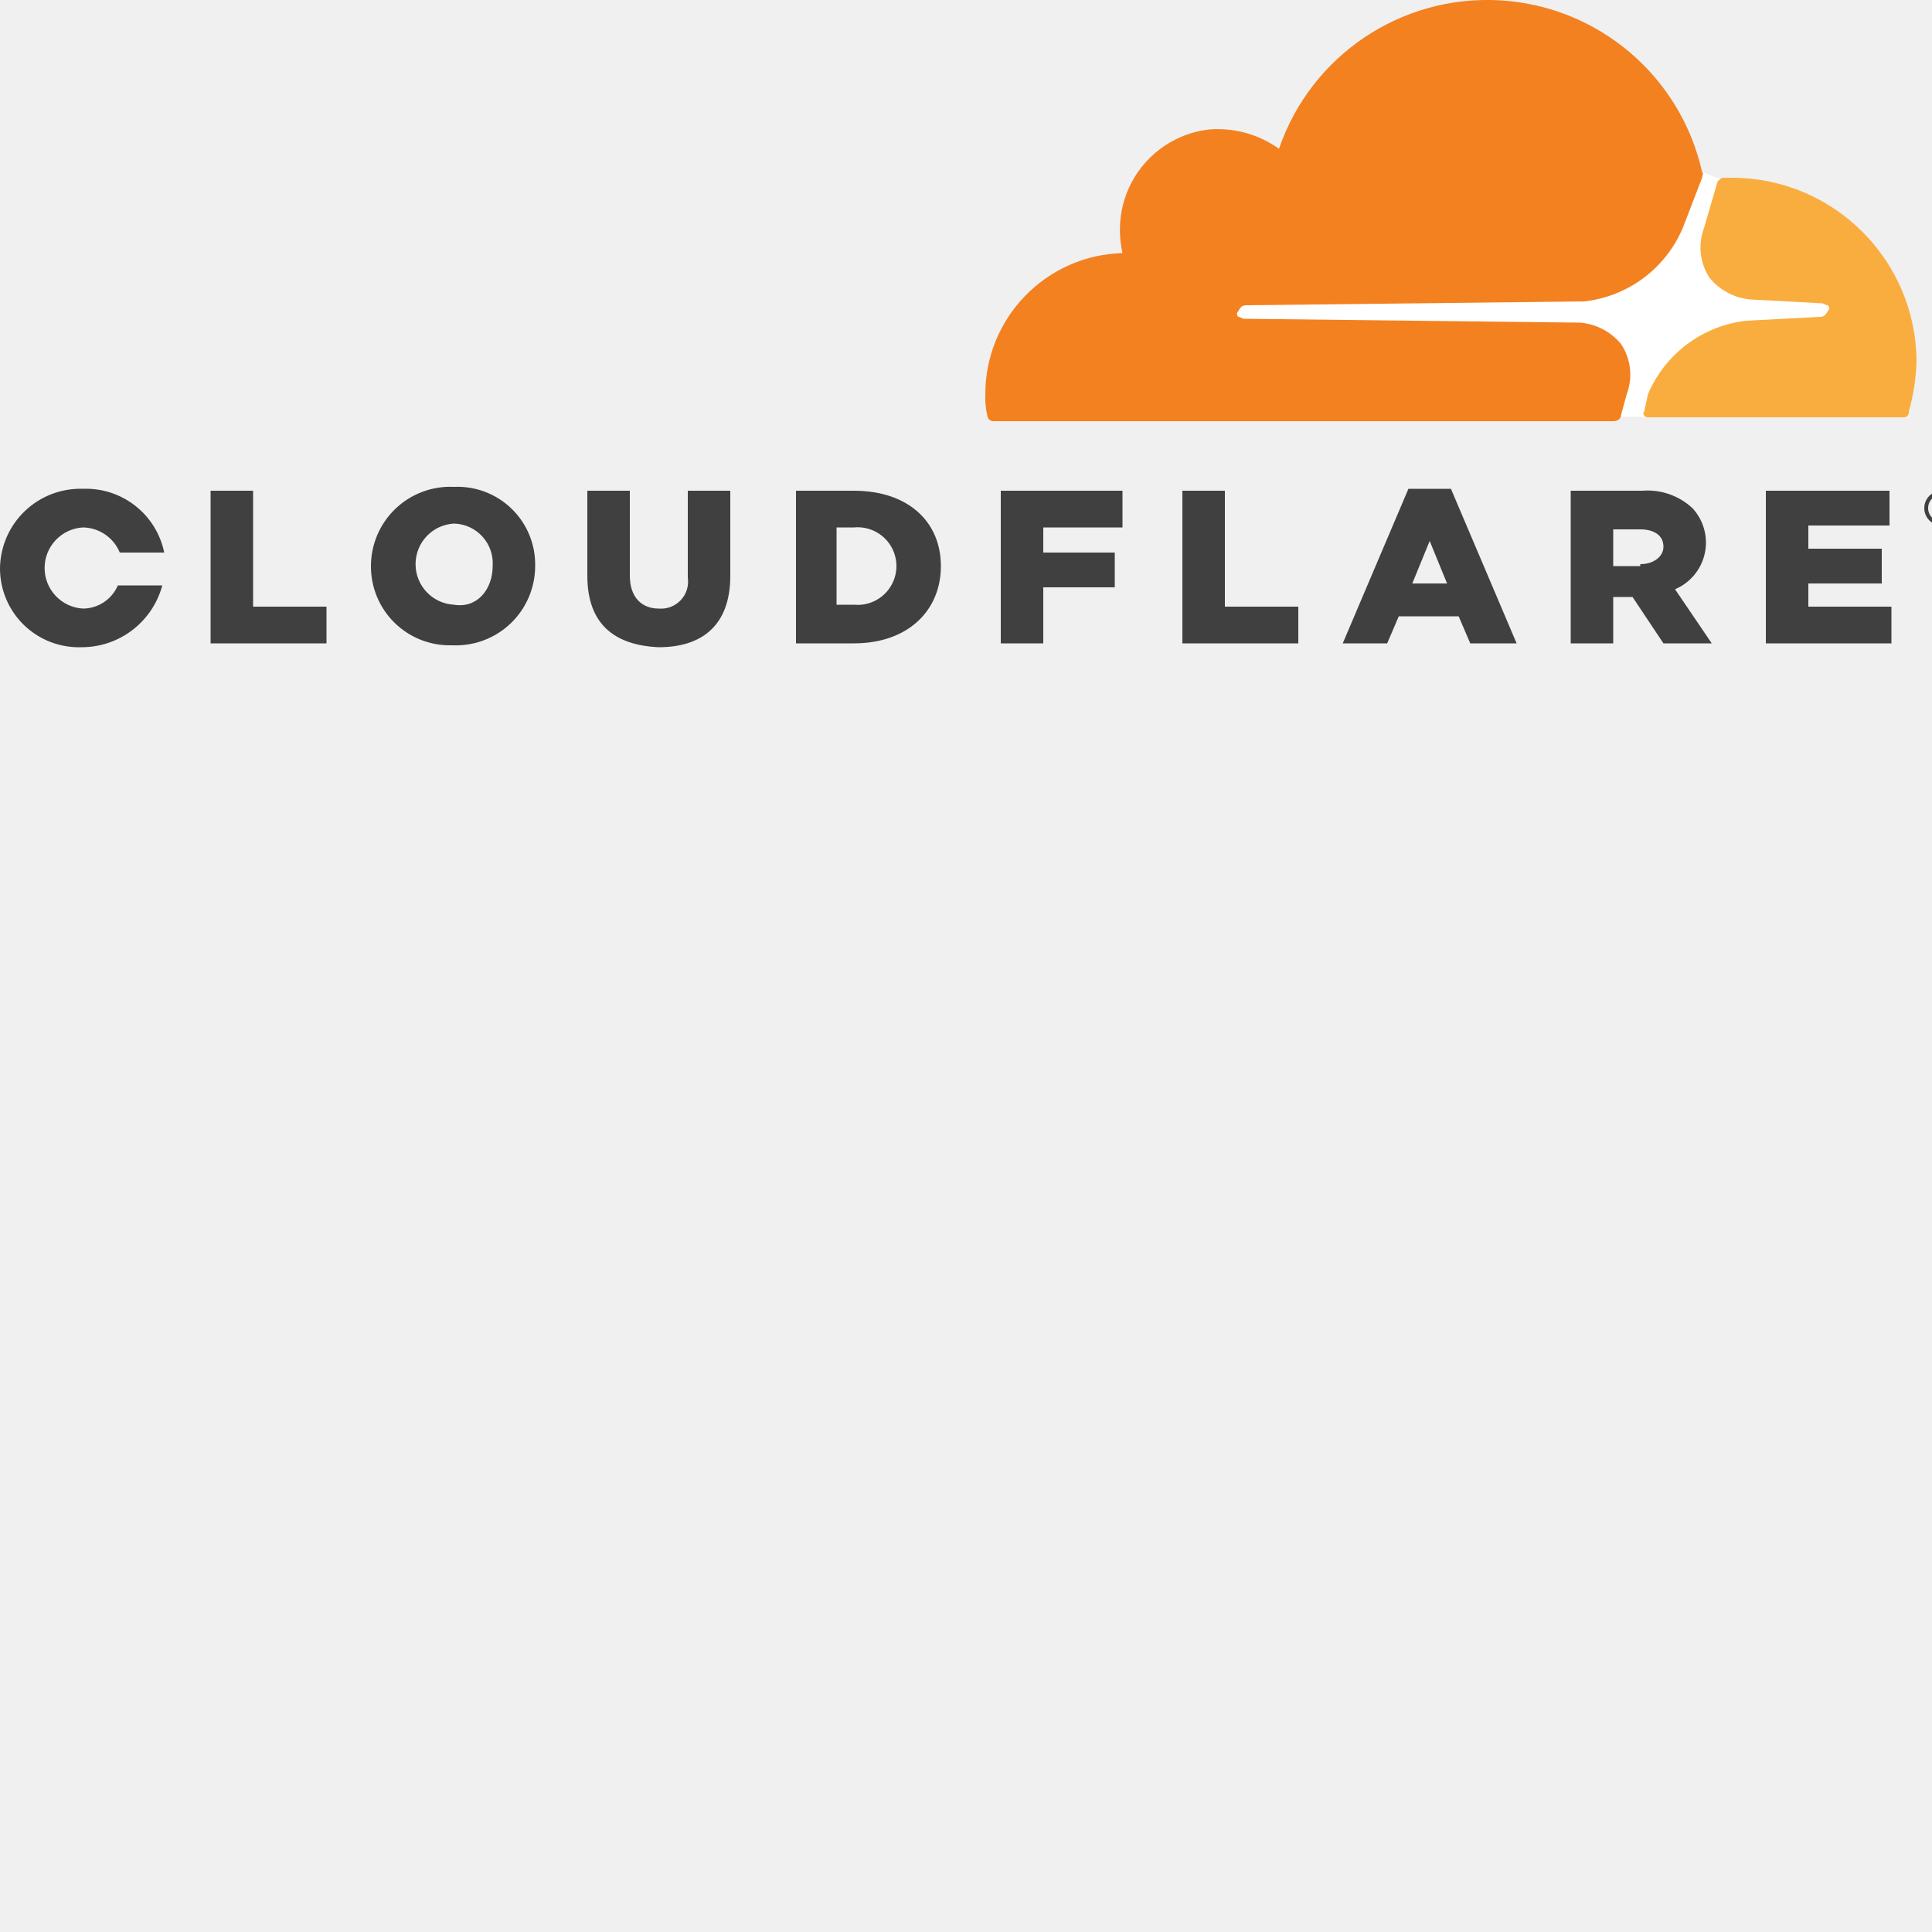
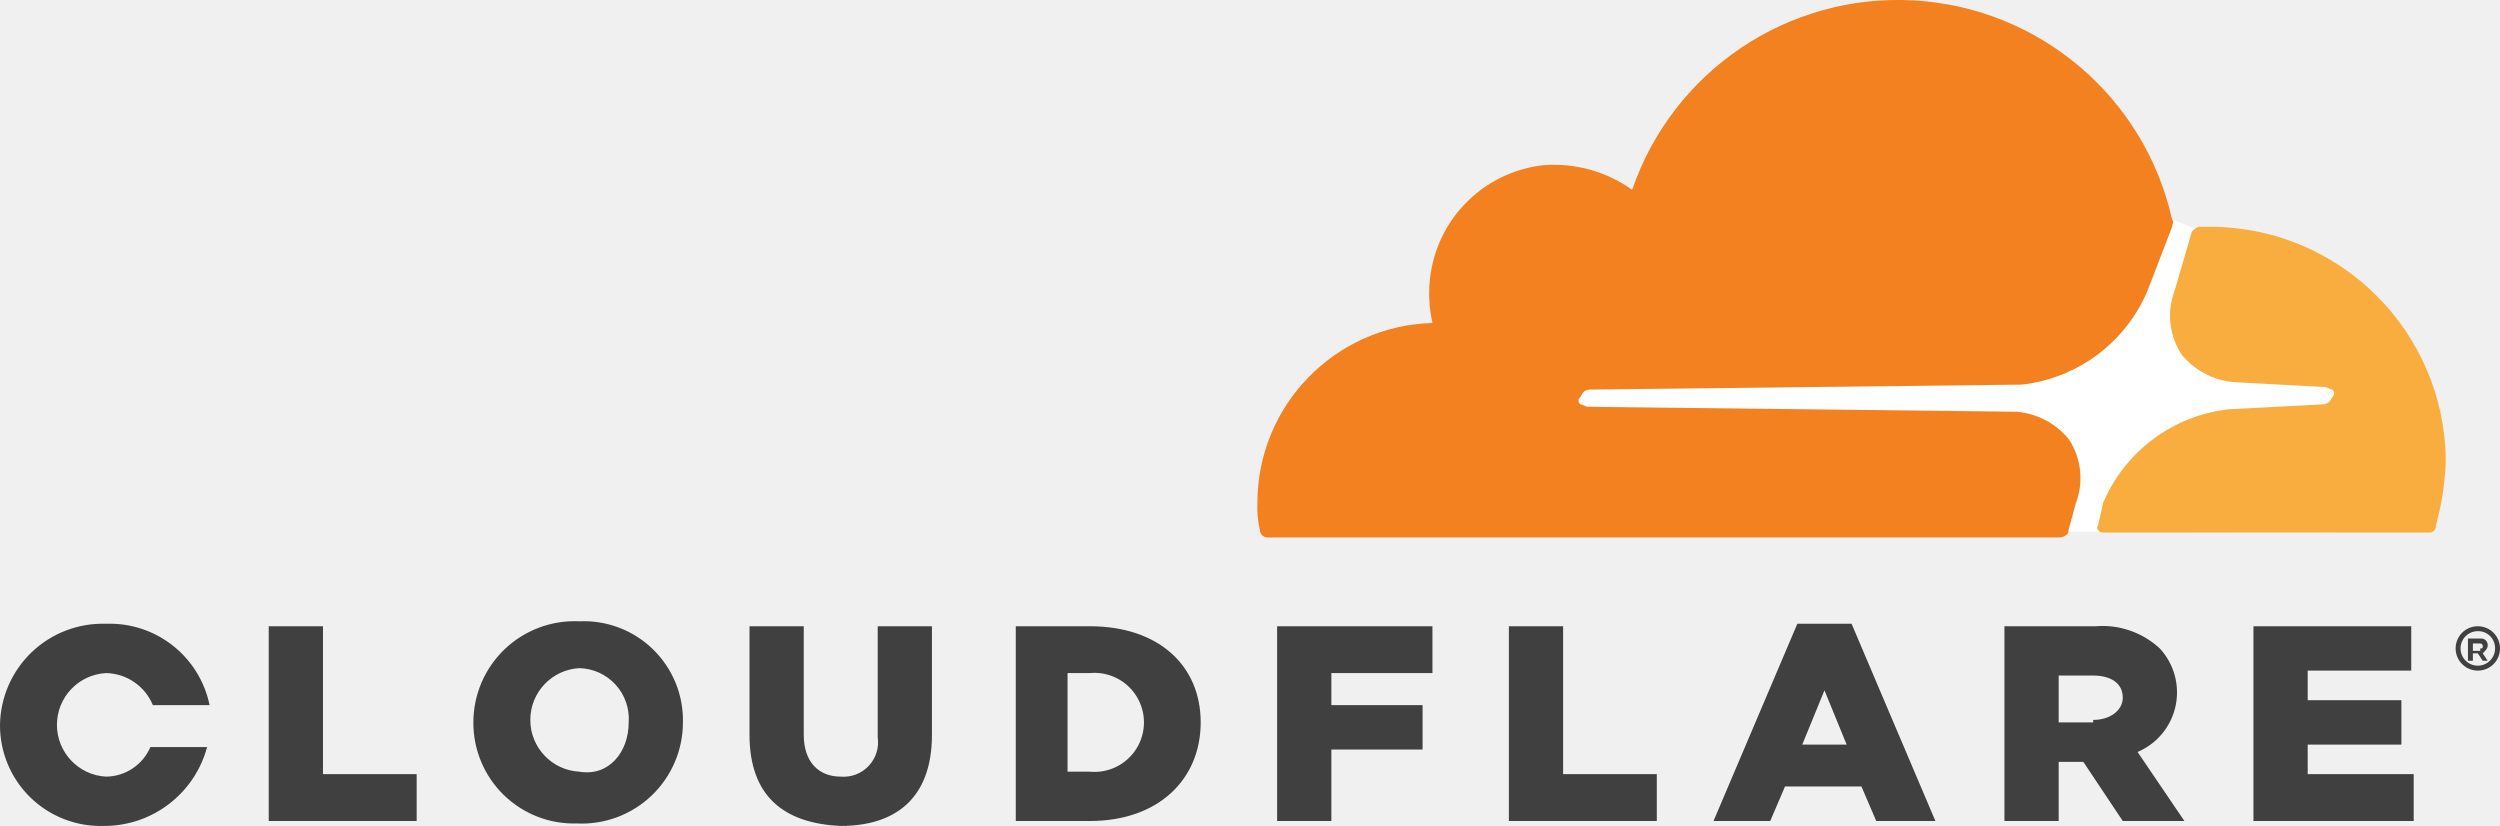
- <svg xmlns="http://www.w3.org/2000/svg" viewBox="0 0 100 100">
+ <svg xmlns="http://www.w3.org/2000/svg" viewBox="0 0 101.4 33.5">
  <path fill="#ffffff" d="M94.7,10.6,89.1,9.3l-1-.4-25.7.2V21.5l32.3.1Z" />
  <path fill="#f38120" d="M84.2,20.4a2.855,2.855,0,0,0-.3-2.6,3.094,3.094,0,0,0-2.1-1.1l-17.4-.2c-.1,0-.2-.1-.3-.1a.188.188,0,0,1,0-.3c.1-.2.2-.3.4-.3L82,15.6a6.292,6.292,0,0,0,5.1-3.8l1-2.6c0-.1.1-.2,0-.3A11.396,11.396,0,0,0,66.2,7.7a5.459,5.459,0,0,0-3.6-1A5.209,5.209,0,0,0,58,11.3a5.463,5.463,0,0,0,.1,1.8A7.302,7.302,0,0,0,51,20.4a4.102,4.102,0,0,0,.1,1.1.319.319,0,0,0,.3.3H83.5c.2,0,.4-.1.4-.3Z" />
  <path fill="#faad3f" d="M89.7,9.2h-.5c-.1,0-.2.1-.3.2l-.7,2.4a2.855,2.855,0,0,0,.3,2.6,3.094,3.094,0,0,0,2.1,1.1l3.7.2c.1,0,.2.1.3.1a.188.188,0,0,1,0,.3c-.1.2-.2.3-.4.3l-3.8.2a6.292,6.292,0,0,0-5.1,3.8l-.2.9c-.1.1,0,.3.2.3H98.5a.265.265,0,0,0,.3-.3,10.872,10.872,0,0,0,.4-2.6,9.56,9.56,0,0,0-9.5-9.5" />
  <path fill="#404041" d="M100.5,27.2a.9.9,0,1,1,.9-.9.896.896,0,0,1-.9.9m0-1.6a.7.7,0,1,0,.7.7.684.684,0,0,0-.7-.7m.4,1.2h-.2l-.2-.3h-.2v.3h-.2v-.9h.5a.265.265,0,0,1,.3.3c0,.1-.1.2-.2.3l.2.3Zm-.3-.5c.1,0,.1,0,.1-.1a.098.098,0,0,0-.1-.1h-.3v.3h.3Zm-89.7-.9h2.2v6h3.8v1.9h-6Zm8.3,3.9a4.105,4.105,0,0,1,4.3-4.1,4.02,4.02,0,0,1,4.2,4.1,4.105,4.105,0,0,1-4.3,4.1,4.079,4.079,0,0,1-4.2-4.1m6.3,0a2.056,2.056,0,0,0-2-2.2,2.103,2.103,0,0,0,0,4.2c1.2.2,2-.8,2-2m4.9.5V25.4h2.2v4.4c0,1.1.6,1.7,1.5,1.7a1.399,1.399,0,0,0,1.5-1.6V25.4h2.2v4.4c0,2.6-1.5,3.7-3.7,3.7-2.3-.1-3.7-1.2-3.7-3.7m10.7-4.4h3.1c2.8,0,4.5,1.6,4.5,3.9s-1.7,4-4.5,4h-3V25.4Zm3.1,5.9a2.009,2.009,0,1,0,0-4h-.9v4Zm7.6-5.9h6.3v1.9H54v1.3h3.7v1.8H54v2.9H51.8Zm9.4,0h2.2v6h3.8v1.9h-6Zm11.7-.1h2.2l3.4,8H76.1l-.6-1.4H72.4l-.6,1.4H69.5Zm2,4.9L74,28l-.9,2.2Zm6.4-4.8H85a3.418,3.418,0,0,1,2.6.9,2.624,2.624,0,0,1-.9,4.2l1.9,2.8H86.1l-1.6-2.4h-1v2.4H81.3Zm3.6,3.8c.7,0,1.2-.4,1.2-.9,0-.6-.5-.9-1.2-.9H83.5v1.9h1.4Zm6.5-3.8h6.4v1.8H93.6v1.2h3.8v1.8H93.6v1.2h4.3v1.9H91.4ZM6.1,30.3a1.975,1.975,0,0,1-1.8,1.2,2.103,2.103,0,0,1,0-4.2,2.098,2.098,0,0,1,1.9,1.3H8.5a4.135,4.135,0,0,0-4.2-3.3A4.165,4.165,0,0,0,0,29.4a4.079,4.079,0,0,0,4.2,4.1,4.318,4.318,0,0,0,4.2-3.2Z" />
</svg>
